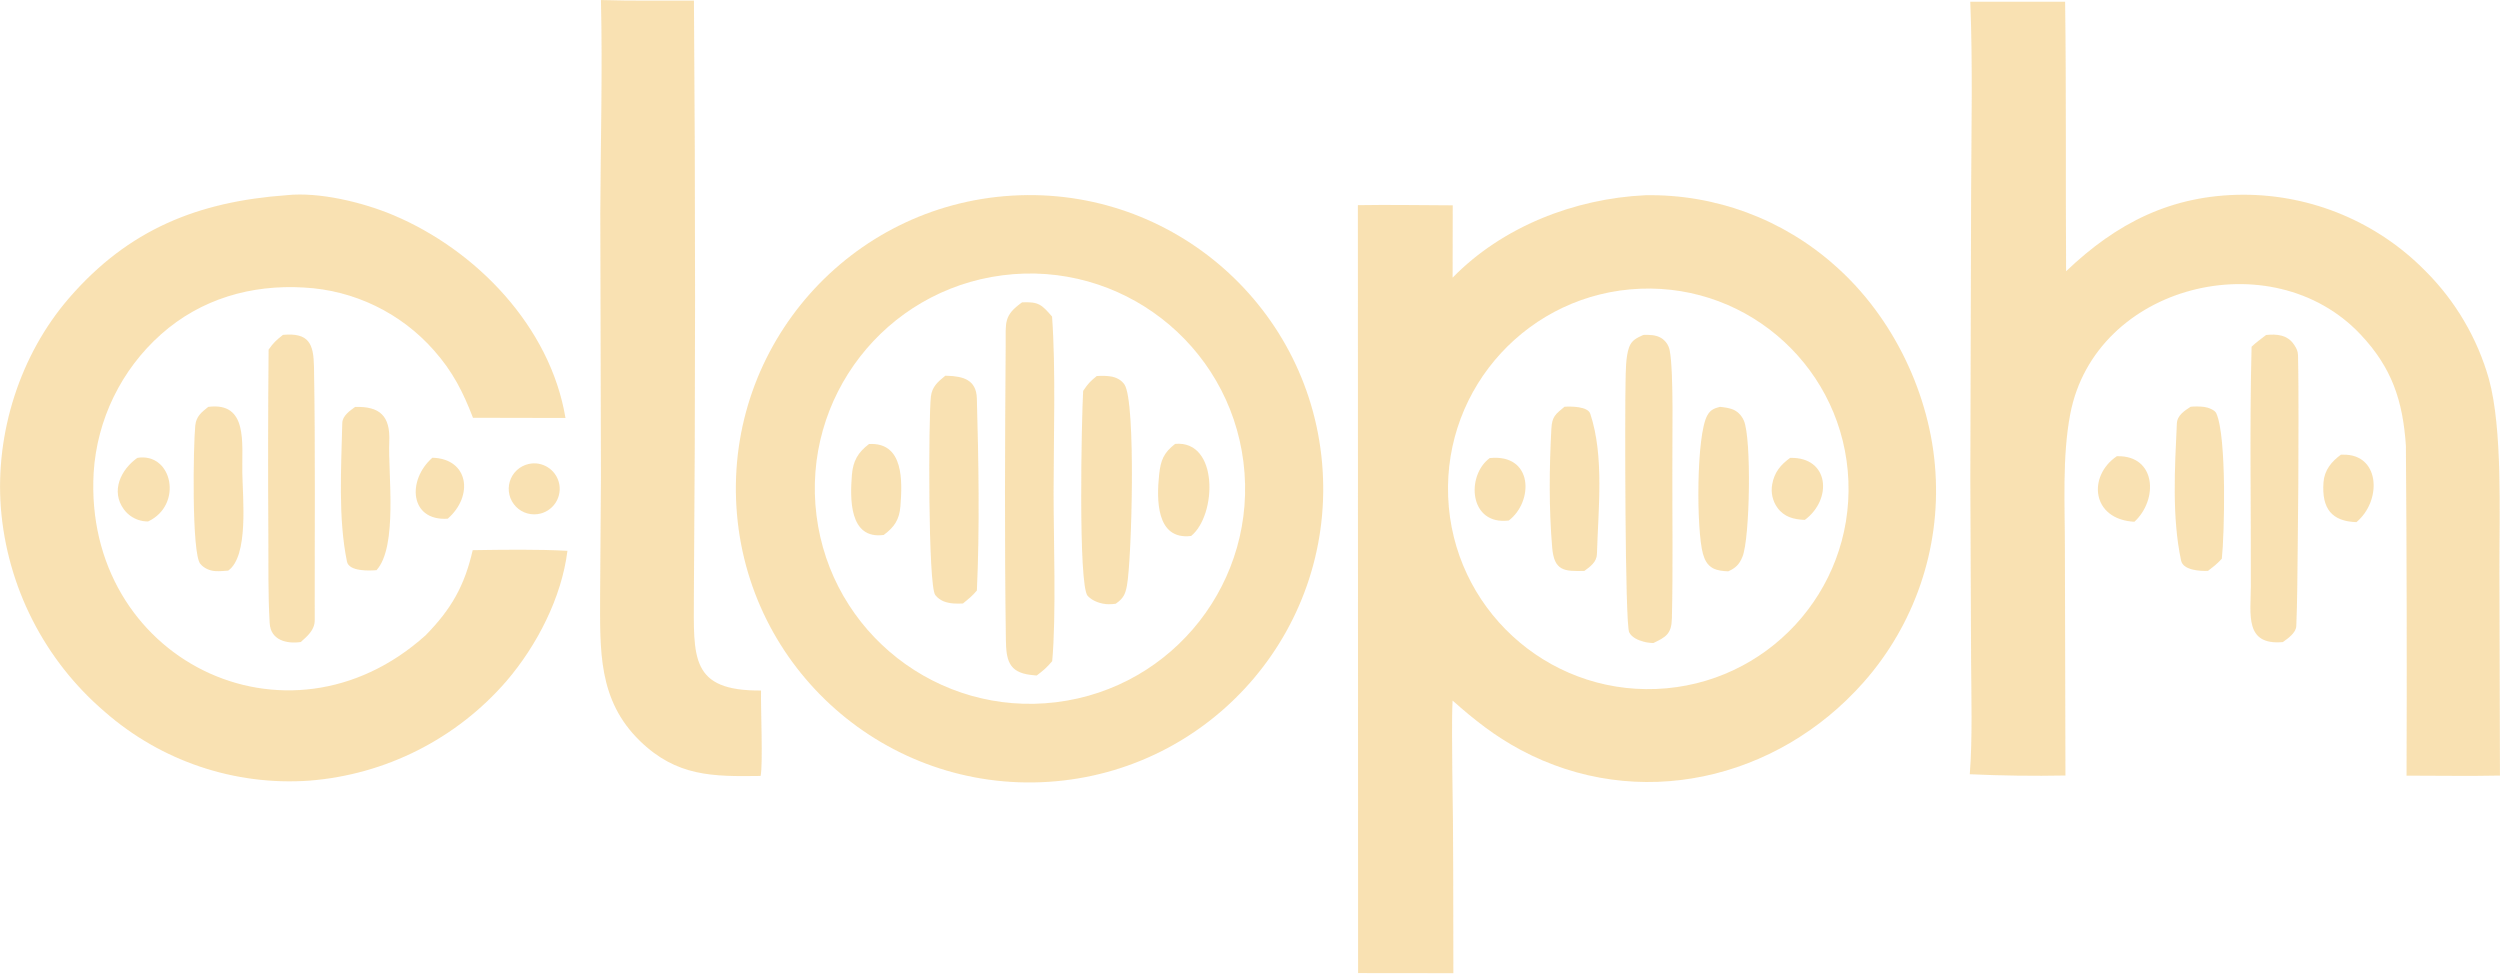
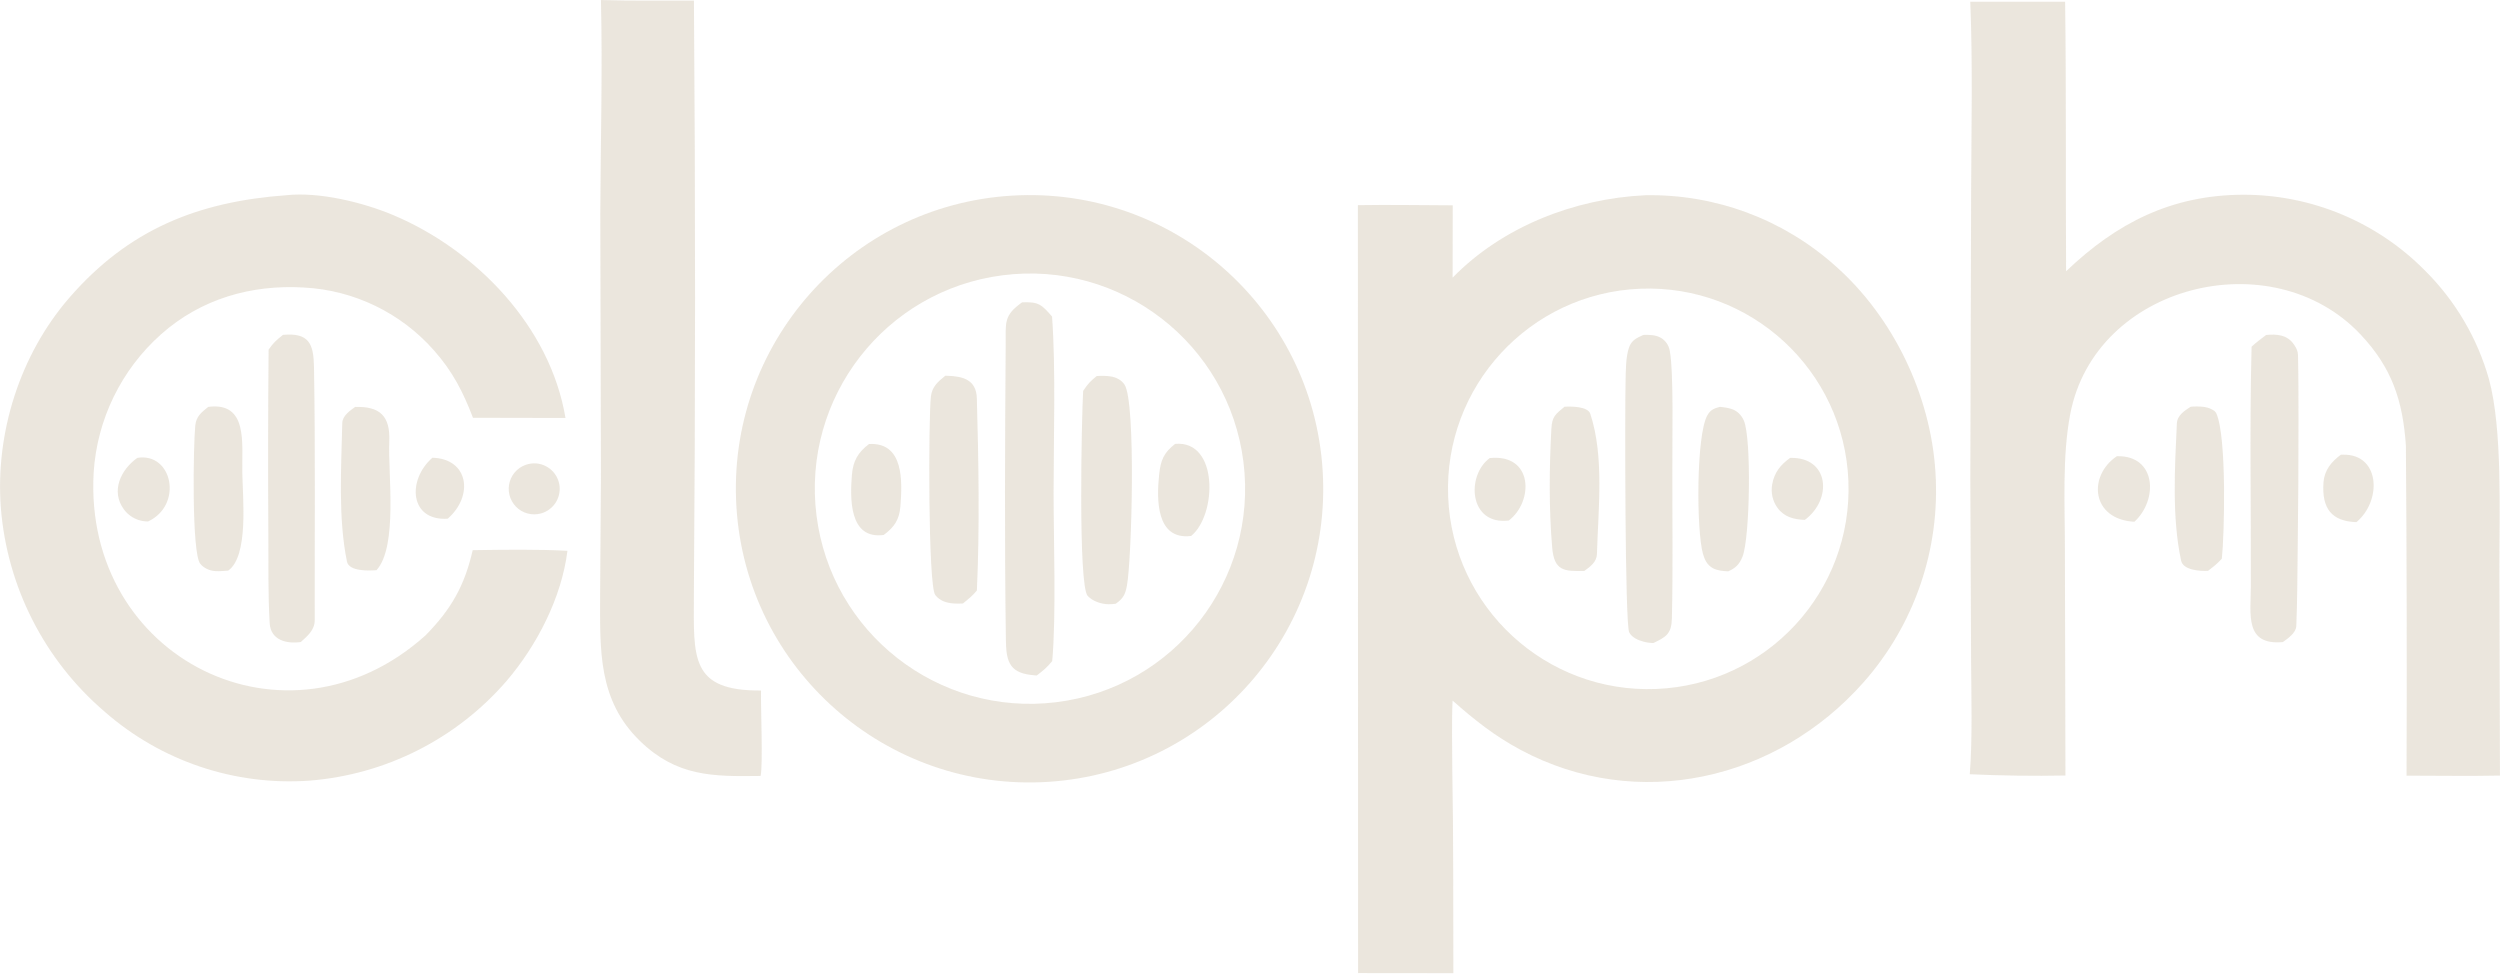
<svg xmlns="http://www.w3.org/2000/svg" viewBox="294.15 84.3 1461.67 569">
-   <path fill="rgb(248,220,165)" fill-opacity="0.85" d="M1256.13 198.447a162.18 162.18 0 0 1 111.06 41.283c33.89 29.926 55.78 75.595 58.56 120.675a169.07 169.07 0 0 1-42.1 122.893c-50.59 57.167-132.05 76.066-200.5 39.404-15.1-8.086-26.95-17.493-39.72-28.796-.59 12.339-.16 28.004-.17 40.594.74 39.248.47 79.457.63 118.797l-55.71-.062-.12-448.985c18.1-.316 37.29.053 55.46.099l-.07 42.286c29.09-29.84 71.33-46.236 112.68-48.188m6.38 288.673c64.62-2.577 114.91-57.047 112.34-121.666-2.57-64.618-57.04-114.917-121.66-112.349s-114.93 57.041-112.35 121.666c2.57 64.625 57.05 114.927 121.67 112.349" />
-   <path fill="rgb(248,220,165)" fill-opacity="0.85" d="M1255 280.111c3.41-.123 7.34-.042 10.34 1.775a10.93 10.93 0 0 1 4.98 7.055c2.55 12.398 1.44 55.562 1.6 70.089-.07 28.915.41 57.867-.27 86.773-.21 9.076-3.39 10.913-10.81 14.449a23.2 23.2 0 0 1-5.87-.824c-3.08-.825-6.69-2.391-8.26-5.36-2.55-4.794-2.54-131.681-2.15-146.395.16-6.235.01-14.392 2.05-20.264 1.5-4.282 4.56-5.55 8.39-7.298m-46.14 42.005c3.64-.258 13.61-.274 15.06 4.074 8.28 24.903 4.65 55.827 3.91 82.009-.14 4.743-3.94 7.389-7.34 9.895-11.69.293-17.66.132-18.82-13.584-1.96-22.952-1.71-46.404-.49-69.401.39-7.404 2.38-8.553 7.68-12.993m90.84.059c2.44.226 4.88.561 7.2 1.37 3.1 1.079 5.49 3.643 6.81 6.606 4.56 10.262 3.59 68.837-.78 79.625-1.79 4.431-3.98 6.668-8.34 8.556-2.96-.113-6.36-.401-8.99-1.841-3.31-1.814-4.78-4.881-5.78-8.367-3.86-13.392-4.01-69.533 2.59-81.042 1.83-3.183 3.83-3.984 7.29-4.907m-134.55 29.941c25.58-2.604 25.67 25.422 11.17 36.498-23.32 2.978-25.12-26.266-11.17-36.498m175.64-.108c22.95-.577 24.83 24.254 8.58 36.261-6.44-.249-12.1-1.659-16.07-7.186a17.87 17.87 0 0 1-3.02-13.511c1.19-7.024 4.97-11.599 10.51-15.564M885.807 198.677c94.5-5.669 175.763 66.221 181.653 160.708s-65.81 175.914-160.281 182.029c-94.789 6.135-176.549-65.855-182.46-160.658s66.272-176.392 161.088-182.079m25.722 296.202c69.124-8.41 118.261-71.379 109.621-140.475-8.64-69.097-71.771-118.026-140.838-109.155-68.742 8.83-117.39 71.6-108.79 140.371s71.207 117.629 140.007 109.259" />
-   <path fill="rgb(248,220,165)" fill-opacity="0.85" d="M891.734 261.068c9.721-.434 11.492 1.36 17.518 8.309 2.222 30.261.911 71.452.897 102.609-.012 27.858 1.618 72.076-.81 98.871-3.444 4.025-4.847 5.16-9.058 8.397a97 97 0 0 1-3.402-.336c-13.202-1.557-14.455-9.009-14.627-20.8-.806-57.394-.533-114.85-.111-172.252.095-12.978-1.354-17.024 9.593-24.798m43.631 43.107c2.739-.209 5.525-.212 8.245.221 3.128.497 6.208 2.06 7.995 4.741 6.818 10.231 4.241 102.409 1.428 117.567-.954 5.139-2.142 7.534-6.565 10.586a29.5 29.5 0 0 1-4.19.289c-4.201-.035-9.333-1.763-12.202-4.881-5.617-6.103-3.562-103.771-2.647-119.855 3.027-4.387 3.803-5.289 7.936-8.668m-88.531-.197q.524.006 1.047.024c9.555.273 17.097 2.433 17.4 13.204 1.025 36.471 1.701 76.117.019 112.356-2.785 3.29-4.844 4.866-8.139 7.569-1.835.105-3.661.147-5.495-.001-4.227-.34-7.931-1.485-10.679-4.903-4.289-5.334-4.002-103.546-2.572-116.076.665-5.825 4.168-8.712 8.419-12.173m134.396 39.843c25.51-2.261 24.39 41.627 9.341 53.838-20.699 2.564-20.184-21.835-18.718-35.761.893-8.484 2.626-12.848 9.377-18.077m-178.992.086c20.418-1.167 19.503 21.749 18.346 36.431-.614 7.802-3.578 12.187-9.759 16.737-20.279 2.73-19.704-21.365-18.59-35.185.649-8.055 3.606-13.164 10.003-17.983M1446.11 85.313l55.45.016c.71 52.304.24 105.148.57 157.559 29.58-28.244 61.67-44.612 103.6-44.737A149.08 149.08 0 0 1 1712 242.53a145.1 145.1 0 0 1 37.35 63.41c8.05 29.349 6.04 79.101 6.12 111.138l.32 120.672c-17.75.376-36.77.035-54.61.044.24-64.328.11-128.656-.38-192.982-1.79-26.145-8.11-45.456-26.51-64.953-51.72-54.957-155.28-29.362-169.75 46.607-4.73 24.835-3.1 53.036-3.11 78.527l.32 132.724c-18.65.359-37.3.11-55.93-.746 1.61-20.675.89-45.293.76-66.346l-.44-106.29.46-167.107c.13-36.613.99-75.588-.49-111.915m-984.365 113.11c19.066-2.024 44.574 4.167 62.294 11.627 48.615 20.465 91.842 65.274 100.73 118.622l-54.086-.111c-5.799-15.115-11.841-27.009-22.733-39.313a108.9 108.9 0 0 0-76.034-36.837c-30.815-1.854-60.272 6.62-83.543 27.294a118.25 118.25 0 0 0-39.47 80.937c-6.135 108.833 113.046 168.035 194.1 95.08 15.008-15.295 22.757-28.909 27.522-49.751 17.75-.28 37.759-.58 55.392.369-3.402 27.333-17.805 55.321-35.65 76.166a169.96 169.96 0 0 1-115.294 58.215 163.92 163.92 0 0 1-119.537-40.237 175.05 175.05 0 0 1-60.807-119.496c-3.249-43.665 11.225-89.315 39.941-122.473 34.749-40.125 75.306-56.331 127.175-60.092M645.508 84.326c17.854.525 36.439.298 54.366.307a22331 22331 0 0 1-.036 347.834c-.054 36.149-2.421 55.853 39.264 55.561-.228 9.76 1.204 43.492-.256 49.94-28.012.415-49.097.366-70.521-20.44-24.736-24.024-23.286-53.386-23.31-84.754l.488-69.465-.375-154.246c.171-41.618 1.347-83.087.38-124.737" />
-   <path fill="rgb(248,220,165)" fill-opacity="0.85" d="M1619.04 280.167c6.23-.695 12.51-.107 16.32 5.564 1.35 2.013 2.3 3.719 2.36 6.216.28 12.5.27 25.012.28 37.515.03 25.457-.13 50.913-.47 76.367-.18 14.259-.19 30.176-.81 44.485-.17 3.979-4.79 7.21-7.87 9.386-22.49 2.048-18.75-16.258-18.7-32.634.14-46.593-.77-93.489.43-140.047 2.32-2.277 5.83-4.82 8.46-6.852m-1159.454-.081c15.223-1.392 17.912 5.199 18.144 18.707.848 49.365.351 98.796.425 148.169.008 5.685-4.281 9.244-8.142 12.709-8.279 1.181-17.606-1.046-18.191-11.013-.993-16.93-.68-34.227-.771-51.228q-.36-54.365.145-108.728c3.13-4.34 4.212-5.243 8.39-8.616m42.177 42.146c14.31-.458 20.637 5.142 19.989 20.147-.808 18.719 5.107 61.443-7.471 75.282-4.29.36-16.089.83-17.282-5.026-5.211-25.579-3.323-54.796-2.73-80.987.096-4.256 4.446-7.197 7.494-9.416m-85.868-.04c23.318-3.003 19.648 21.056 19.924 38.396.241 15.123 3.786 48.804-8.233 57.33-2.408.188-4.893.423-7.307.302-3.427-.172-6.826-1.604-9.043-4.299-5.149-6.258-4.039-69.966-2.922-80.791.561-5.44 3.616-7.739 7.581-10.938m1159.065-.093c2.61-.223 5.24-.188 7.84.105 2.39.28 6.24 1.804 7.09 3.618 6.3 13.46 4.79 71.829 3.29 85.149-2.9 3.165-4.77 4.537-8.1 7.095-4.5.209-14.48-.313-15.7-5.972-5.42-25.224-3.7-54.357-2.49-80.204.23-4.821 4.53-7.454 8.07-9.791m87.9 28.011c1.1-.015 2.21.012 3.31.078 19.58 1.289 20.28 27.197 5.71 39.389-14.26-.462-20.42-7.735-19.25-23.352.52-6.985 4.63-12.047 10.23-16.115m-131.08.93.31-.008c22.7-.441 24.05 25.328 9.98 38.334-25.24-1.379-27.37-26.775-10.29-38.326m-1157.334.963c20.519-3.363 26.916 27.548 6.278 37.187-.944-.021-1.788-.061-2.727-.194a17.4 17.4 0 0 1-11.453-6.921c-7.75-10.652-1.784-23.183 7.902-30.072m172.509-.089c21.301.623 24.185 22.327 8.99 35.642-22.129 1.543-24.041-22.372-8.99-35.642m56.319 3.65c7.914-1.747 15.774 3.149 17.695 11.022s-2.8 15.84-10.629 17.935a14.908 14.908 0 0 1-18.131-18.686 14.91 14.91 0 0 1 11.065-10.271" />
+   <path fill="rgb(232,226,215)" fill-opacity="0.85" d="M1256.13 198.447a162.18 162.18 0 0 1 111.06 41.283c33.89 29.926 55.78 75.595 58.56 120.675a169.07 169.07 0 0 1-42.1 122.893c-50.59 57.167-132.05 76.066-200.5 39.404-15.1-8.086-26.95-17.493-39.72-28.796-.59 12.339-.16 28.004-.17 40.594.74 39.248.47 79.457.63 118.797l-55.71-.062-.12-448.985c18.1-.316 37.29.053 55.46.099l-.07 42.286c29.09-29.84 71.33-46.236 112.68-48.188m6.38 288.673c64.62-2.577 114.91-57.047 112.34-121.666-2.57-64.618-57.04-114.917-121.66-112.349s-114.93 57.041-112.35 121.666c2.57 64.625 57.05 114.927 121.67 112.349" />
+   <path fill="rgb(232,226,215)" fill-opacity="0.85" d="M1255 280.111c3.41-.123 7.34-.042 10.34 1.775a10.93 10.93 0 0 1 4.98 7.055c2.55 12.398 1.44 55.562 1.6 70.089-.07 28.915.41 57.867-.27 86.773-.21 9.076-3.39 10.913-10.81 14.449a23.2 23.2 0 0 1-5.87-.824c-3.08-.825-6.69-2.391-8.26-5.36-2.55-4.794-2.54-131.681-2.15-146.395.16-6.235.01-14.392 2.05-20.264 1.5-4.282 4.56-5.55 8.39-7.298m-46.14 42.005c3.64-.258 13.61-.274 15.06 4.074 8.28 24.903 4.65 55.827 3.91 82.009-.14 4.743-3.94 7.389-7.34 9.895-11.69.293-17.66.132-18.82-13.584-1.96-22.952-1.71-46.404-.49-69.401.39-7.404 2.38-8.553 7.68-12.993m90.84.059c2.44.226 4.88.561 7.2 1.37 3.1 1.079 5.49 3.643 6.81 6.606 4.56 10.262 3.59 68.837-.78 79.625-1.79 4.431-3.98 6.668-8.34 8.556-2.96-.113-6.36-.401-8.99-1.841-3.31-1.814-4.78-4.881-5.78-8.367-3.86-13.392-4.01-69.533 2.59-81.042 1.83-3.183 3.83-3.984 7.29-4.907m-134.55 29.941c25.58-2.604 25.67 25.422 11.17 36.498-23.32 2.978-25.12-26.266-11.17-36.498m175.64-.108c22.95-.577 24.83 24.254 8.58 36.261-6.44-.249-12.1-1.659-16.07-7.186a17.87 17.87 0 0 1-3.02-13.511c1.19-7.024 4.97-11.599 10.51-15.564M885.807 198.677c94.5-5.669 175.763 66.221 181.653 160.708s-65.81 175.914-160.281 182.029c-94.789 6.135-176.549-65.855-182.46-160.658s66.272-176.392 161.088-182.079m25.722 296.202c69.124-8.41 118.261-71.379 109.621-140.475-8.64-69.097-71.771-118.026-140.838-109.155-68.742 8.83-117.39 71.6-108.79 140.371s71.207 117.629 140.007 109.259" />
+   <path fill="rgb(232,226,215)" fill-opacity="0.85" d="M891.734 261.068c9.721-.434 11.492 1.36 17.518 8.309 2.222 30.261.911 71.452.897 102.609-.012 27.858 1.618 72.076-.81 98.871-3.444 4.025-4.847 5.16-9.058 8.397a97 97 0 0 1-3.402-.336c-13.202-1.557-14.455-9.009-14.627-20.8-.806-57.394-.533-114.85-.111-172.252.095-12.978-1.354-17.024 9.593-24.798m43.631 43.107c2.739-.209 5.525-.212 8.245.221 3.128.497 6.208 2.06 7.995 4.741 6.818 10.231 4.241 102.409 1.428 117.567-.954 5.139-2.142 7.534-6.565 10.586a29.5 29.5 0 0 1-4.19.289c-4.201-.035-9.333-1.763-12.202-4.881-5.617-6.103-3.562-103.771-2.647-119.855 3.027-4.387 3.803-5.289 7.936-8.668m-88.531-.197q.524.006 1.047.024c9.555.273 17.097 2.433 17.4 13.204 1.025 36.471 1.701 76.117.019 112.356-2.785 3.29-4.844 4.866-8.139 7.569-1.835.105-3.661.147-5.495-.001-4.227-.34-7.931-1.485-10.679-4.903-4.289-5.334-4.002-103.546-2.572-116.076.665-5.825 4.168-8.712 8.419-12.173m134.396 39.843c25.51-2.261 24.39 41.627 9.341 53.838-20.699 2.564-20.184-21.835-18.718-35.761.893-8.484 2.626-12.848 9.377-18.077m-178.992.086c20.418-1.167 19.503 21.749 18.346 36.431-.614 7.802-3.578 12.187-9.759 16.737-20.279 2.73-19.704-21.365-18.59-35.185.649-8.055 3.606-13.164 10.003-17.983M1446.11 85.313l55.45.016c.71 52.304.24 105.148.57 157.559 29.58-28.244 61.67-44.612 103.6-44.737A149.08 149.08 0 0 1 1712 242.53a145.1 145.1 0 0 1 37.35 63.41c8.05 29.349 6.04 79.101 6.12 111.138l.32 120.672c-17.75.376-36.77.035-54.61.044.24-64.328.11-128.656-.38-192.982-1.79-26.145-8.11-45.456-26.51-64.953-51.72-54.957-155.28-29.362-169.75 46.607-4.73 24.835-3.1 53.036-3.11 78.527l.32 132.724c-18.65.359-37.3.11-55.93-.746 1.61-20.675.89-45.293.76-66.346l-.44-106.29.46-167.107c.13-36.613.99-75.588-.49-111.915m-984.365 113.11c19.066-2.024 44.574 4.167 62.294 11.627 48.615 20.465 91.842 65.274 100.73 118.622l-54.086-.111c-5.799-15.115-11.841-27.009-22.733-39.313a108.9 108.9 0 0 0-76.034-36.837c-30.815-1.854-60.272 6.62-83.543 27.294a118.25 118.25 0 0 0-39.47 80.937c-6.135 108.833 113.046 168.035 194.1 95.08 15.008-15.295 22.757-28.909 27.522-49.751 17.75-.28 37.759-.58 55.392.369-3.402 27.333-17.805 55.321-35.65 76.166a169.96 169.96 0 0 1-115.294 58.215 163.92 163.92 0 0 1-119.537-40.237 175.05 175.05 0 0 1-60.807-119.496c-3.249-43.665 11.225-89.315 39.941-122.473 34.749-40.125 75.306-56.331 127.175-60.092M645.508 84.326c17.854.525 36.439.298 54.366.307a22331 22331 0 0 1-.036 347.834c-.054 36.149-2.421 55.853 39.264 55.561-.228 9.76 1.204 43.492-.256 49.94-28.012.415-49.097.366-70.521-20.44-24.736-24.024-23.286-53.386-23.31-84.754l.488-69.465-.375-154.246c.171-41.618 1.347-83.087.38-124.737" />
+   <path fill="rgb(232,226,215)" fill-opacity="0.85" d="M1619.04 280.167c6.23-.695 12.51-.107 16.32 5.564 1.35 2.013 2.3 3.719 2.36 6.216.28 12.5.27 25.012.28 37.515.03 25.457-.13 50.913-.47 76.367-.18 14.259-.19 30.176-.81 44.485-.17 3.979-4.79 7.21-7.87 9.386-22.49 2.048-18.75-16.258-18.7-32.634.14-46.593-.77-93.489.43-140.047 2.32-2.277 5.83-4.82 8.46-6.852m-1159.454-.081c15.223-1.392 17.912 5.199 18.144 18.707.848 49.365.351 98.796.425 148.169.008 5.685-4.281 9.244-8.142 12.709-8.279 1.181-17.606-1.046-18.191-11.013-.993-16.93-.68-34.227-.771-51.228q-.36-54.365.145-108.728c3.13-4.34 4.212-5.243 8.39-8.616m42.177 42.146c14.31-.458 20.637 5.142 19.989 20.147-.808 18.719 5.107 61.443-7.471 75.282-4.29.36-16.089.83-17.282-5.026-5.211-25.579-3.323-54.796-2.73-80.987.096-4.256 4.446-7.197 7.494-9.416m-85.868-.04c23.318-3.003 19.648 21.056 19.924 38.396.241 15.123 3.786 48.804-8.233 57.33-2.408.188-4.893.423-7.307.302-3.427-.172-6.826-1.604-9.043-4.299-5.149-6.258-4.039-69.966-2.922-80.791.561-5.44 3.616-7.739 7.581-10.938m1159.065-.093c2.61-.223 5.24-.188 7.84.105 2.39.28 6.24 1.804 7.09 3.618 6.3 13.46 4.79 71.829 3.29 85.149-2.9 3.165-4.77 4.537-8.1 7.095-4.5.209-14.48-.313-15.7-5.972-5.42-25.224-3.7-54.357-2.49-80.204.23-4.821 4.53-7.454 8.07-9.791m87.9 28.011c1.1-.015 2.21.012 3.31.078 19.58 1.289 20.28 27.197 5.71 39.389-14.26-.462-20.42-7.735-19.25-23.352.52-6.985 4.63-12.047 10.23-16.115m-131.08.93.31-.008c22.7-.441 24.05 25.328 9.98 38.334-25.24-1.379-27.37-26.775-10.29-38.326m-1157.334.963c20.519-3.363 26.916 27.548 6.278 37.187-.944-.021-1.788-.061-2.727-.194a17.4 17.4 0 0 1-11.453-6.921c-7.75-10.652-1.784-23.183 7.902-30.072m172.509-.089c21.301.623 24.185 22.327 8.99 35.642-22.129 1.543-24.041-22.372-8.99-35.642m56.319 3.65c7.914-1.747 15.774 3.149 17.695 11.022s-2.8 15.84-10.629 17.935a14.908 14.908 0 0 1-18.131-18.686 14.91 14.91 0 0 1 11.065-10.271" />
</svg>
